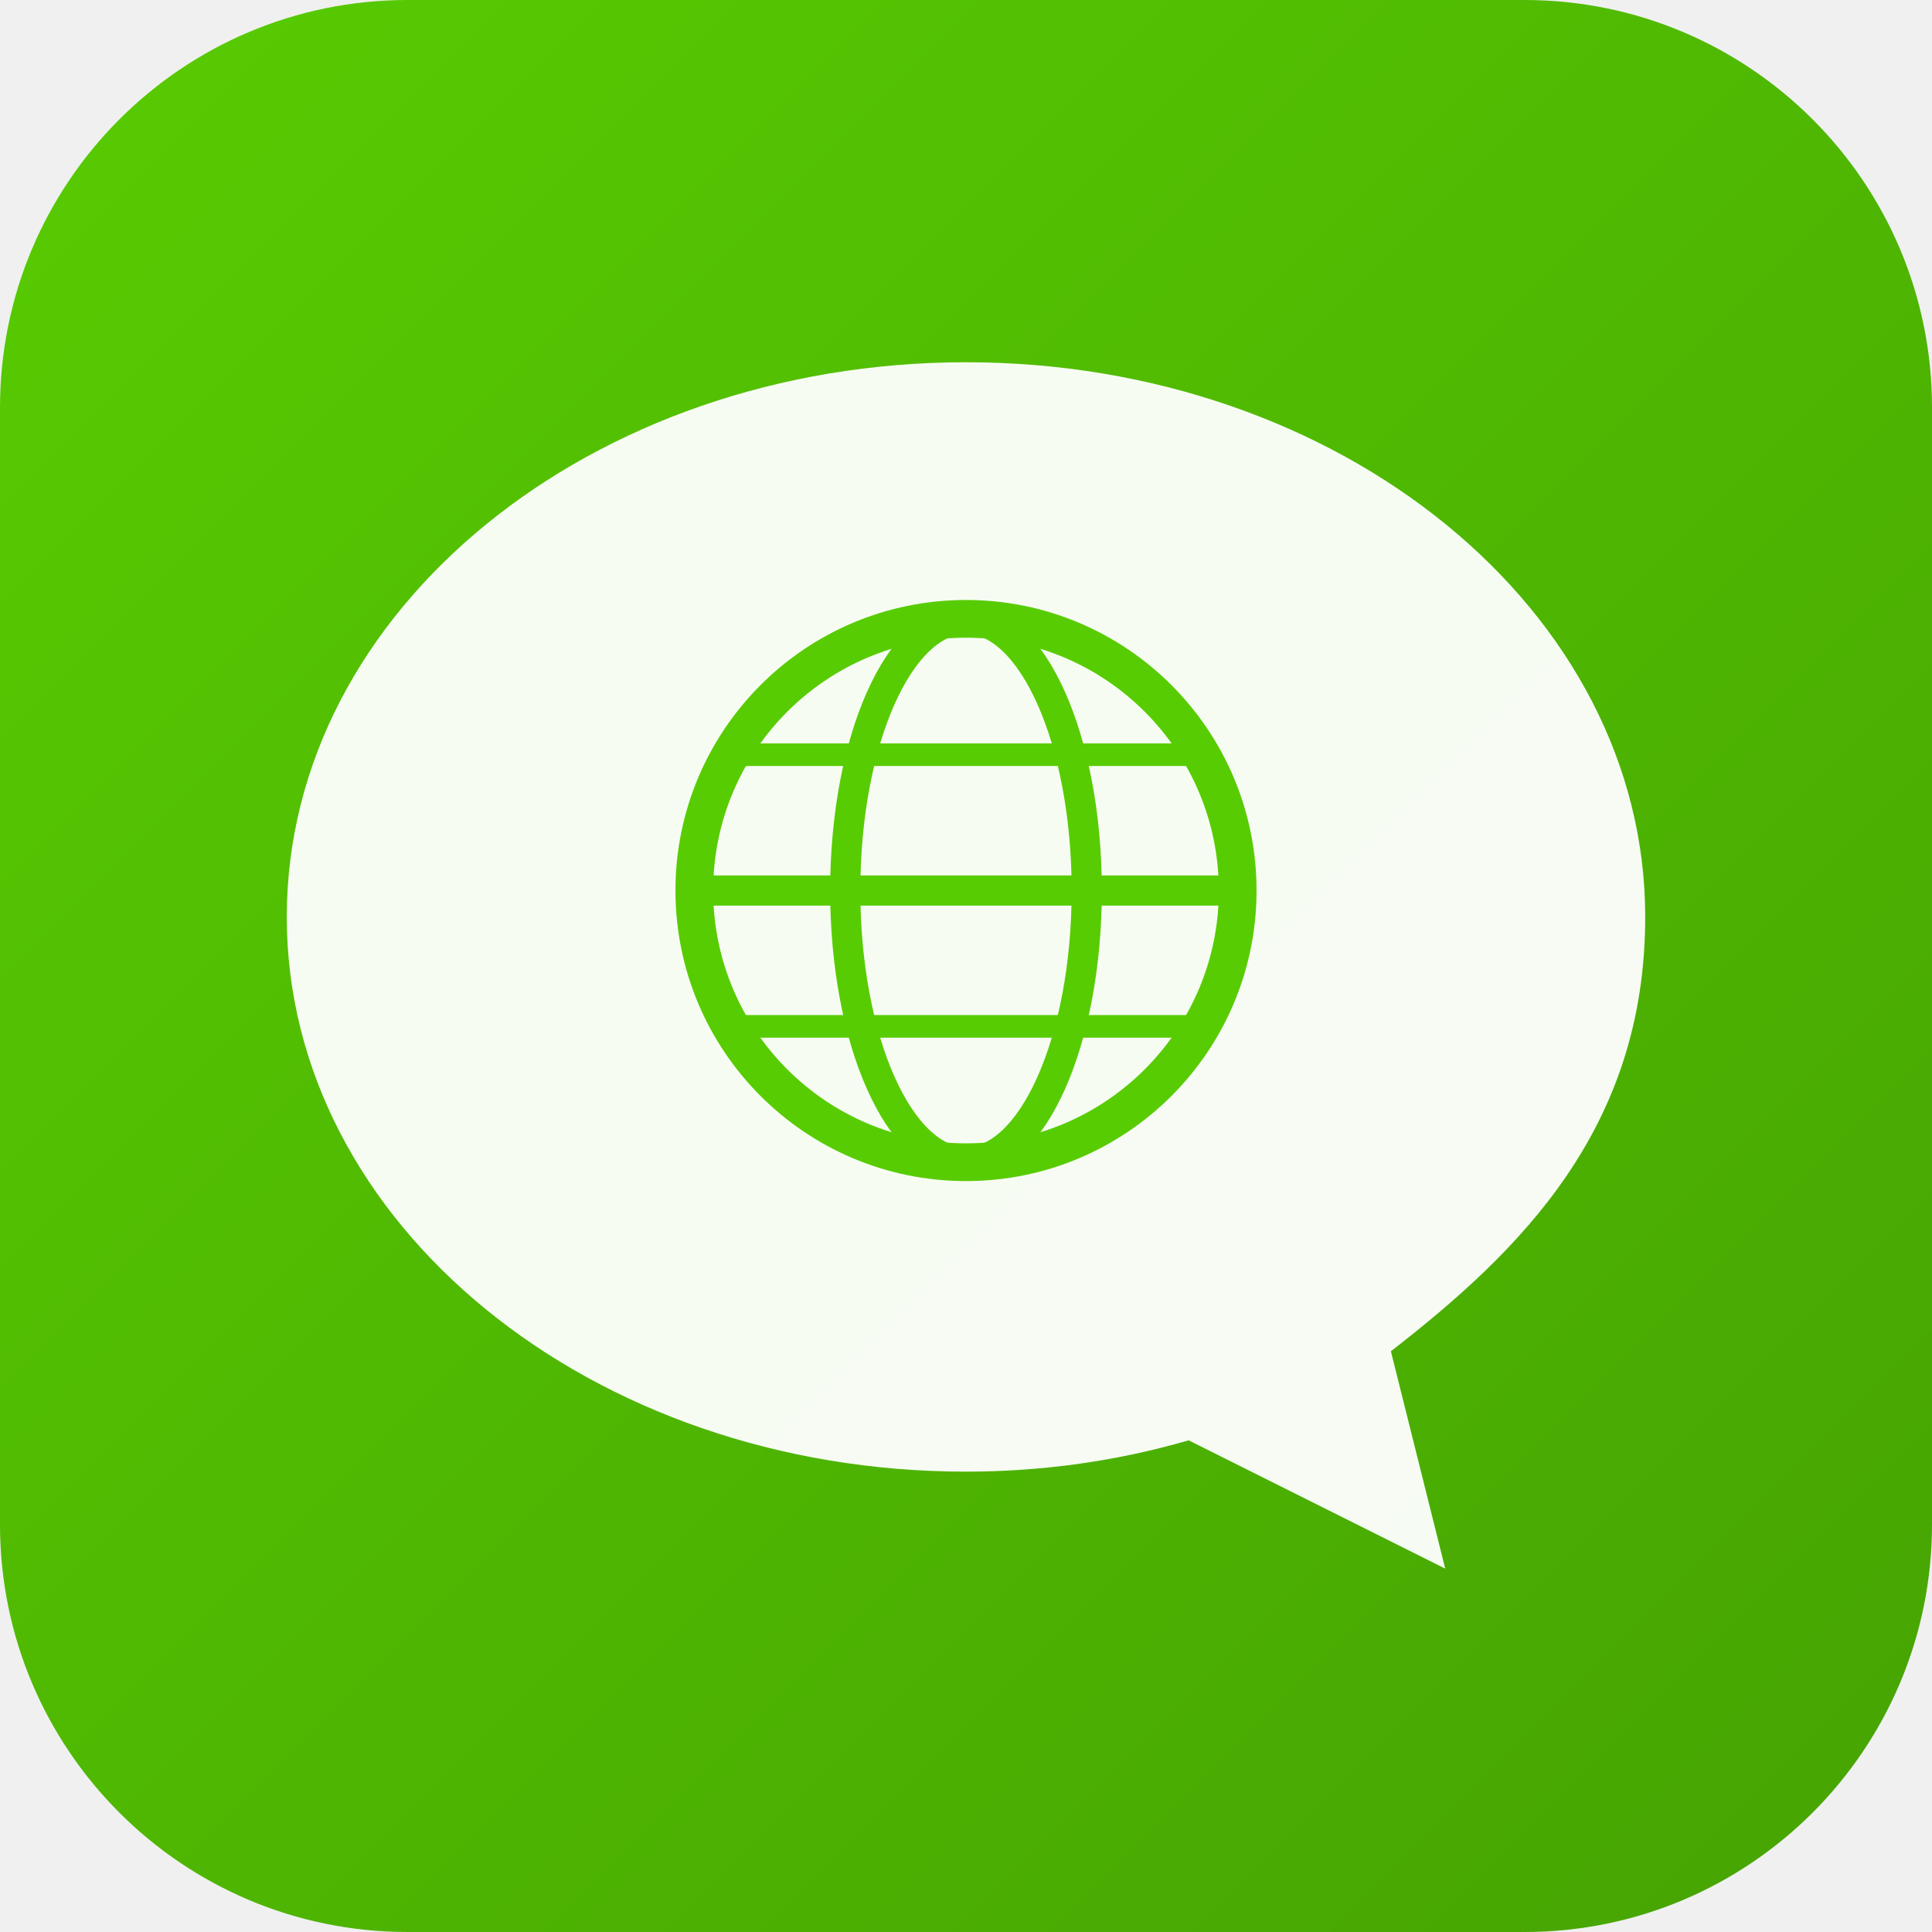
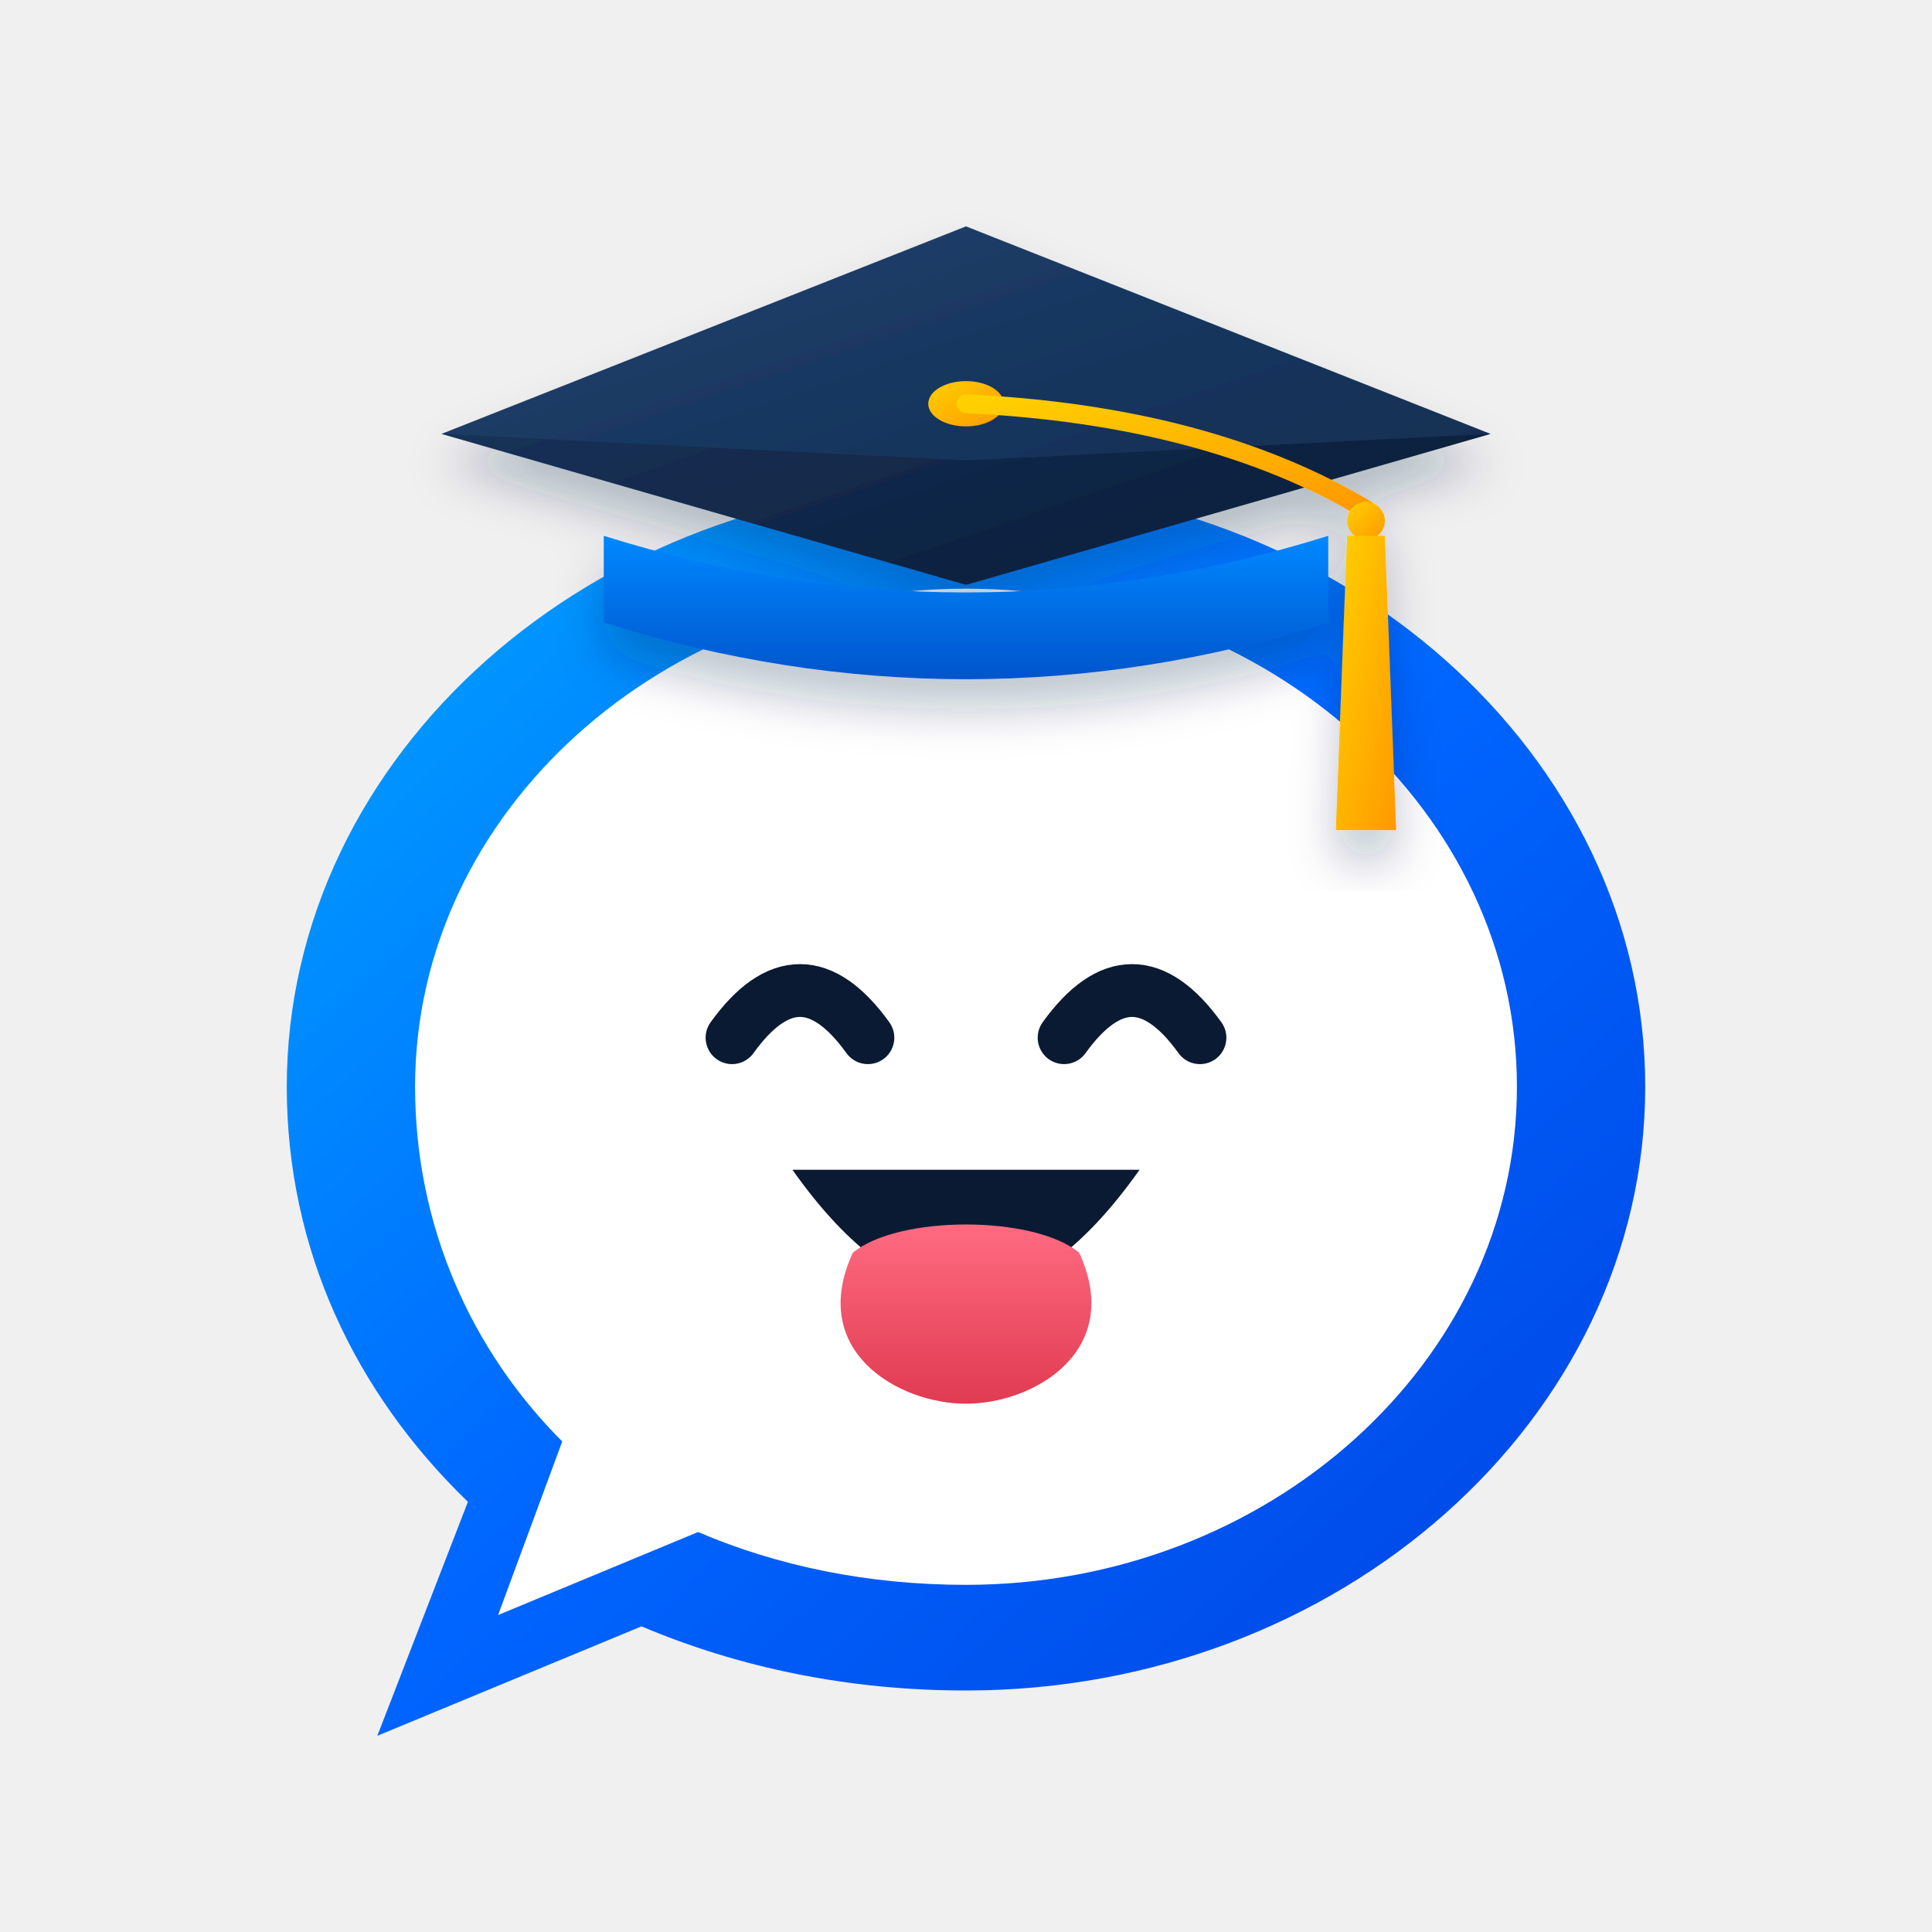
- <svg xmlns="http://www.w3.org/2000/svg" width="512" height="512" viewBox="0 0 512 512">
+ <svg xmlns="http://www.w3.org/2000/svg" viewBox="0 0 512 512" width="512" height="512">
  <defs>
-     <linearGradient id="bg" x1="0%" y1="0%" x2="100%" y2="100%">
-       <stop offset="0%" stop-color="#58CC02" />
-       <stop offset="100%" stop-color="#46a302" />
+     <linearGradient id="bubbleGrad" x1="0%" y1="0%" x2="100%" y2="100%">
+       <stop offset="0%" stop-color="#00A8FF" />
+       <stop offset="50%" stop-color="#0066FF" />
+       <stop offset="100%" stop-color="#0040E0" />
    </linearGradient>
+     <linearGradient id="capTopGrad" x1="0%" y1="0%" x2="100%" y2="100%">
+       <stop offset="0%" stop-color="#1A3B66" />
+       <stop offset="100%" stop-color="#0B1A33" />
+     </linearGradient>
+     <linearGradient id="capBandGrad" x1="0%" y1="0%" x2="0%" y2="100%">
+       <stop offset="0%" stop-color="#0088FF" />
+       <stop offset="100%" stop-color="#0055CC" />
+     </linearGradient>
+     <linearGradient id="goldGrad" x1="0%" y1="0%" x2="100%" y2="100%">
+       <stop offset="0%" stop-color="#FFD000" />
+       <stop offset="100%" stop-color="#FF9900" />
+     </linearGradient>
+     <linearGradient id="tongueGrad" x1="0%" y1="0%" x2="0%" y2="100%">
+       <stop offset="0%" stop-color="#FF6B81" />
+       <stop offset="100%" stop-color="#E03B52" />
+     </linearGradient>
+     <filter id="shadow" x="-10%" y="-10%" width="120%" height="120%">
+       <feDropShadow dx="0" dy="8" stdDeviation="6" flood-color="#001845" flood-opacity="0.25" />
+     </filter>
  </defs>
-   <rect width="512" height="512" rx="108" ry="108" fill="url(#bg)" />
-   <path d="M256 96c-99.4 0-180 65.8-180 147s80.6 147 180 147c20.6 0 40.4-2.9 59-8.3l68 34-14.4-57.6C403 331.4 436 299 436 243c0-81.2-80.6-147-180-147z" fill="white" opacity="0.95" />
-   <ellipse cx="256" cy="236" rx="72" ry="72" fill="none" stroke="#58CC02" stroke-width="10" />
-   <ellipse cx="256" cy="236" rx="32" ry="72" fill="none" stroke="#58CC02" stroke-width="8" />
-   <line x1="184" y1="236" x2="328" y2="236" stroke="#58CC02" stroke-width="8" />
-   <line x1="196" y1="200" x2="316" y2="200" stroke="#58CC02" stroke-width="6" />
-   <line x1="196" y1="272" x2="316" y2="272" stroke="#58CC02" stroke-width="6" />
+   <g>
+     <path d="       M 256 128       C 355 128, 436 200, 436 288       C 436 376, 355 448, 256 448       C 225 448, 196 442, 170 431       L 100 460       L 124 398       C 94 369, 76 331, 76 288       C 76 200, 157 128, 256 128 Z     " fill="url(#bubbleGrad)" />
+     <path d="       M 256 156       C 336 156, 402 215, 402 288       C 402 361, 336 420, 256 420       C 230 420, 206 415, 185 406       L 132 428       L 149 382       C 125 358, 110 325, 110 288       C 110 215, 176 156, 256 156 Z     " fill="#FFFFFF" />
+     <path d="M 194 275 Q 212 250 230 275" fill="none" stroke="#0B1A33" stroke-width="14" stroke-linecap="round" />
+     <path d="M 282 275 Q 300 250 318 275" fill="none" stroke="#0B1A33" stroke-width="14" stroke-linecap="round" />
+     <g>
+       <path d="M 210 310 Q 256 375 302 310 Z" fill="#0B1A33" />
+       <path d="M 226 332 C 238 322, 274 322, 286 332 C 298 358, 274 372, 256 372 C 238 372, 214 358, 226 332 Z" fill="url(#tongueGrad)" />
+     </g>
+   </g>
+   <g filter="url(#shadow)">
+     <path d="M 160 142 Q 256 172 352 142 L 352 165 Q 256 195 160 165 Z" fill="url(#capBandGrad)" />
+     <polygon points="256,60 395,115 256,155 117,115" fill="url(#capTopGrad)" />
+     <polygon points="256,60 395,115 256,122 117,115" fill="#254F85" opacity="0.3" />
+     <ellipse cx="256" cy="107" rx="10" ry="6" fill="url(#goldGrad)" />
+     <path d="M 256 107 Q 320 110 362 135" fill="none" stroke="url(#goldGrad)" stroke-width="5" stroke-linecap="round" />
+     <circle cx="362" cy="138" r="5" fill="url(#goldGrad)" />
+     <path d="M 357 142 L 354 220 L 370 220 L 367 142 Z" fill="url(#goldGrad)" />
+   </g>
</svg>
